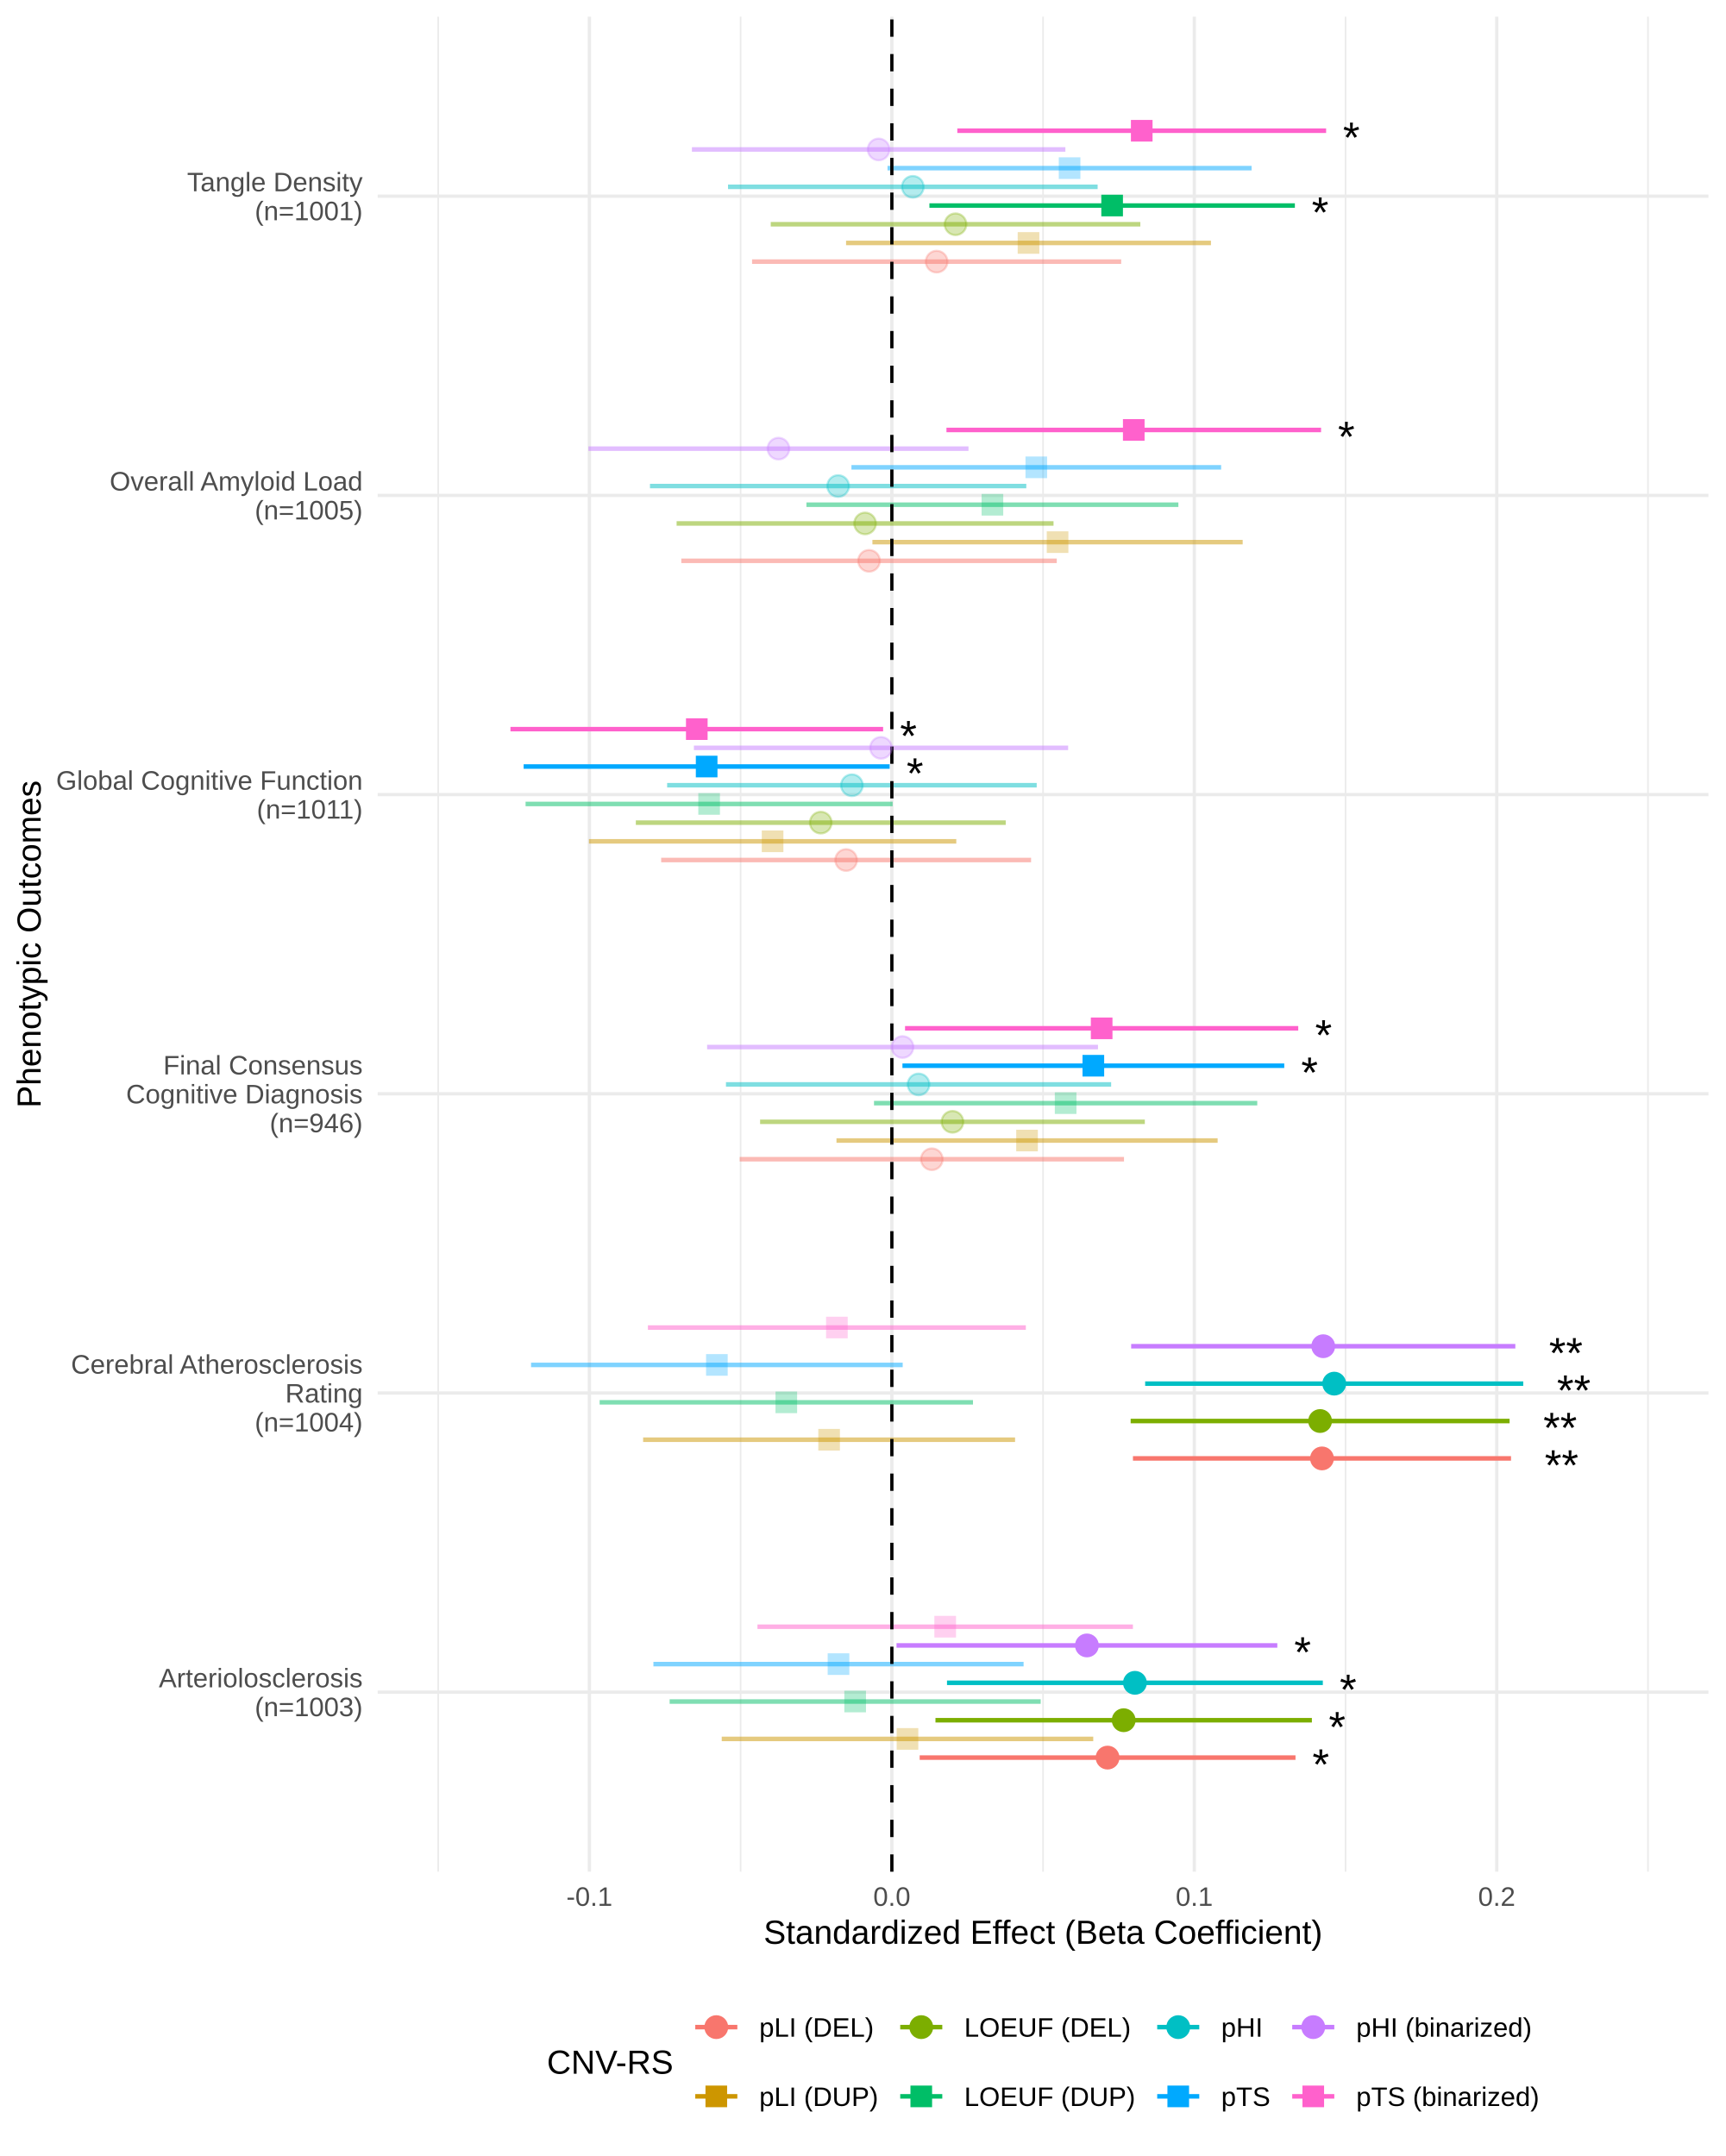
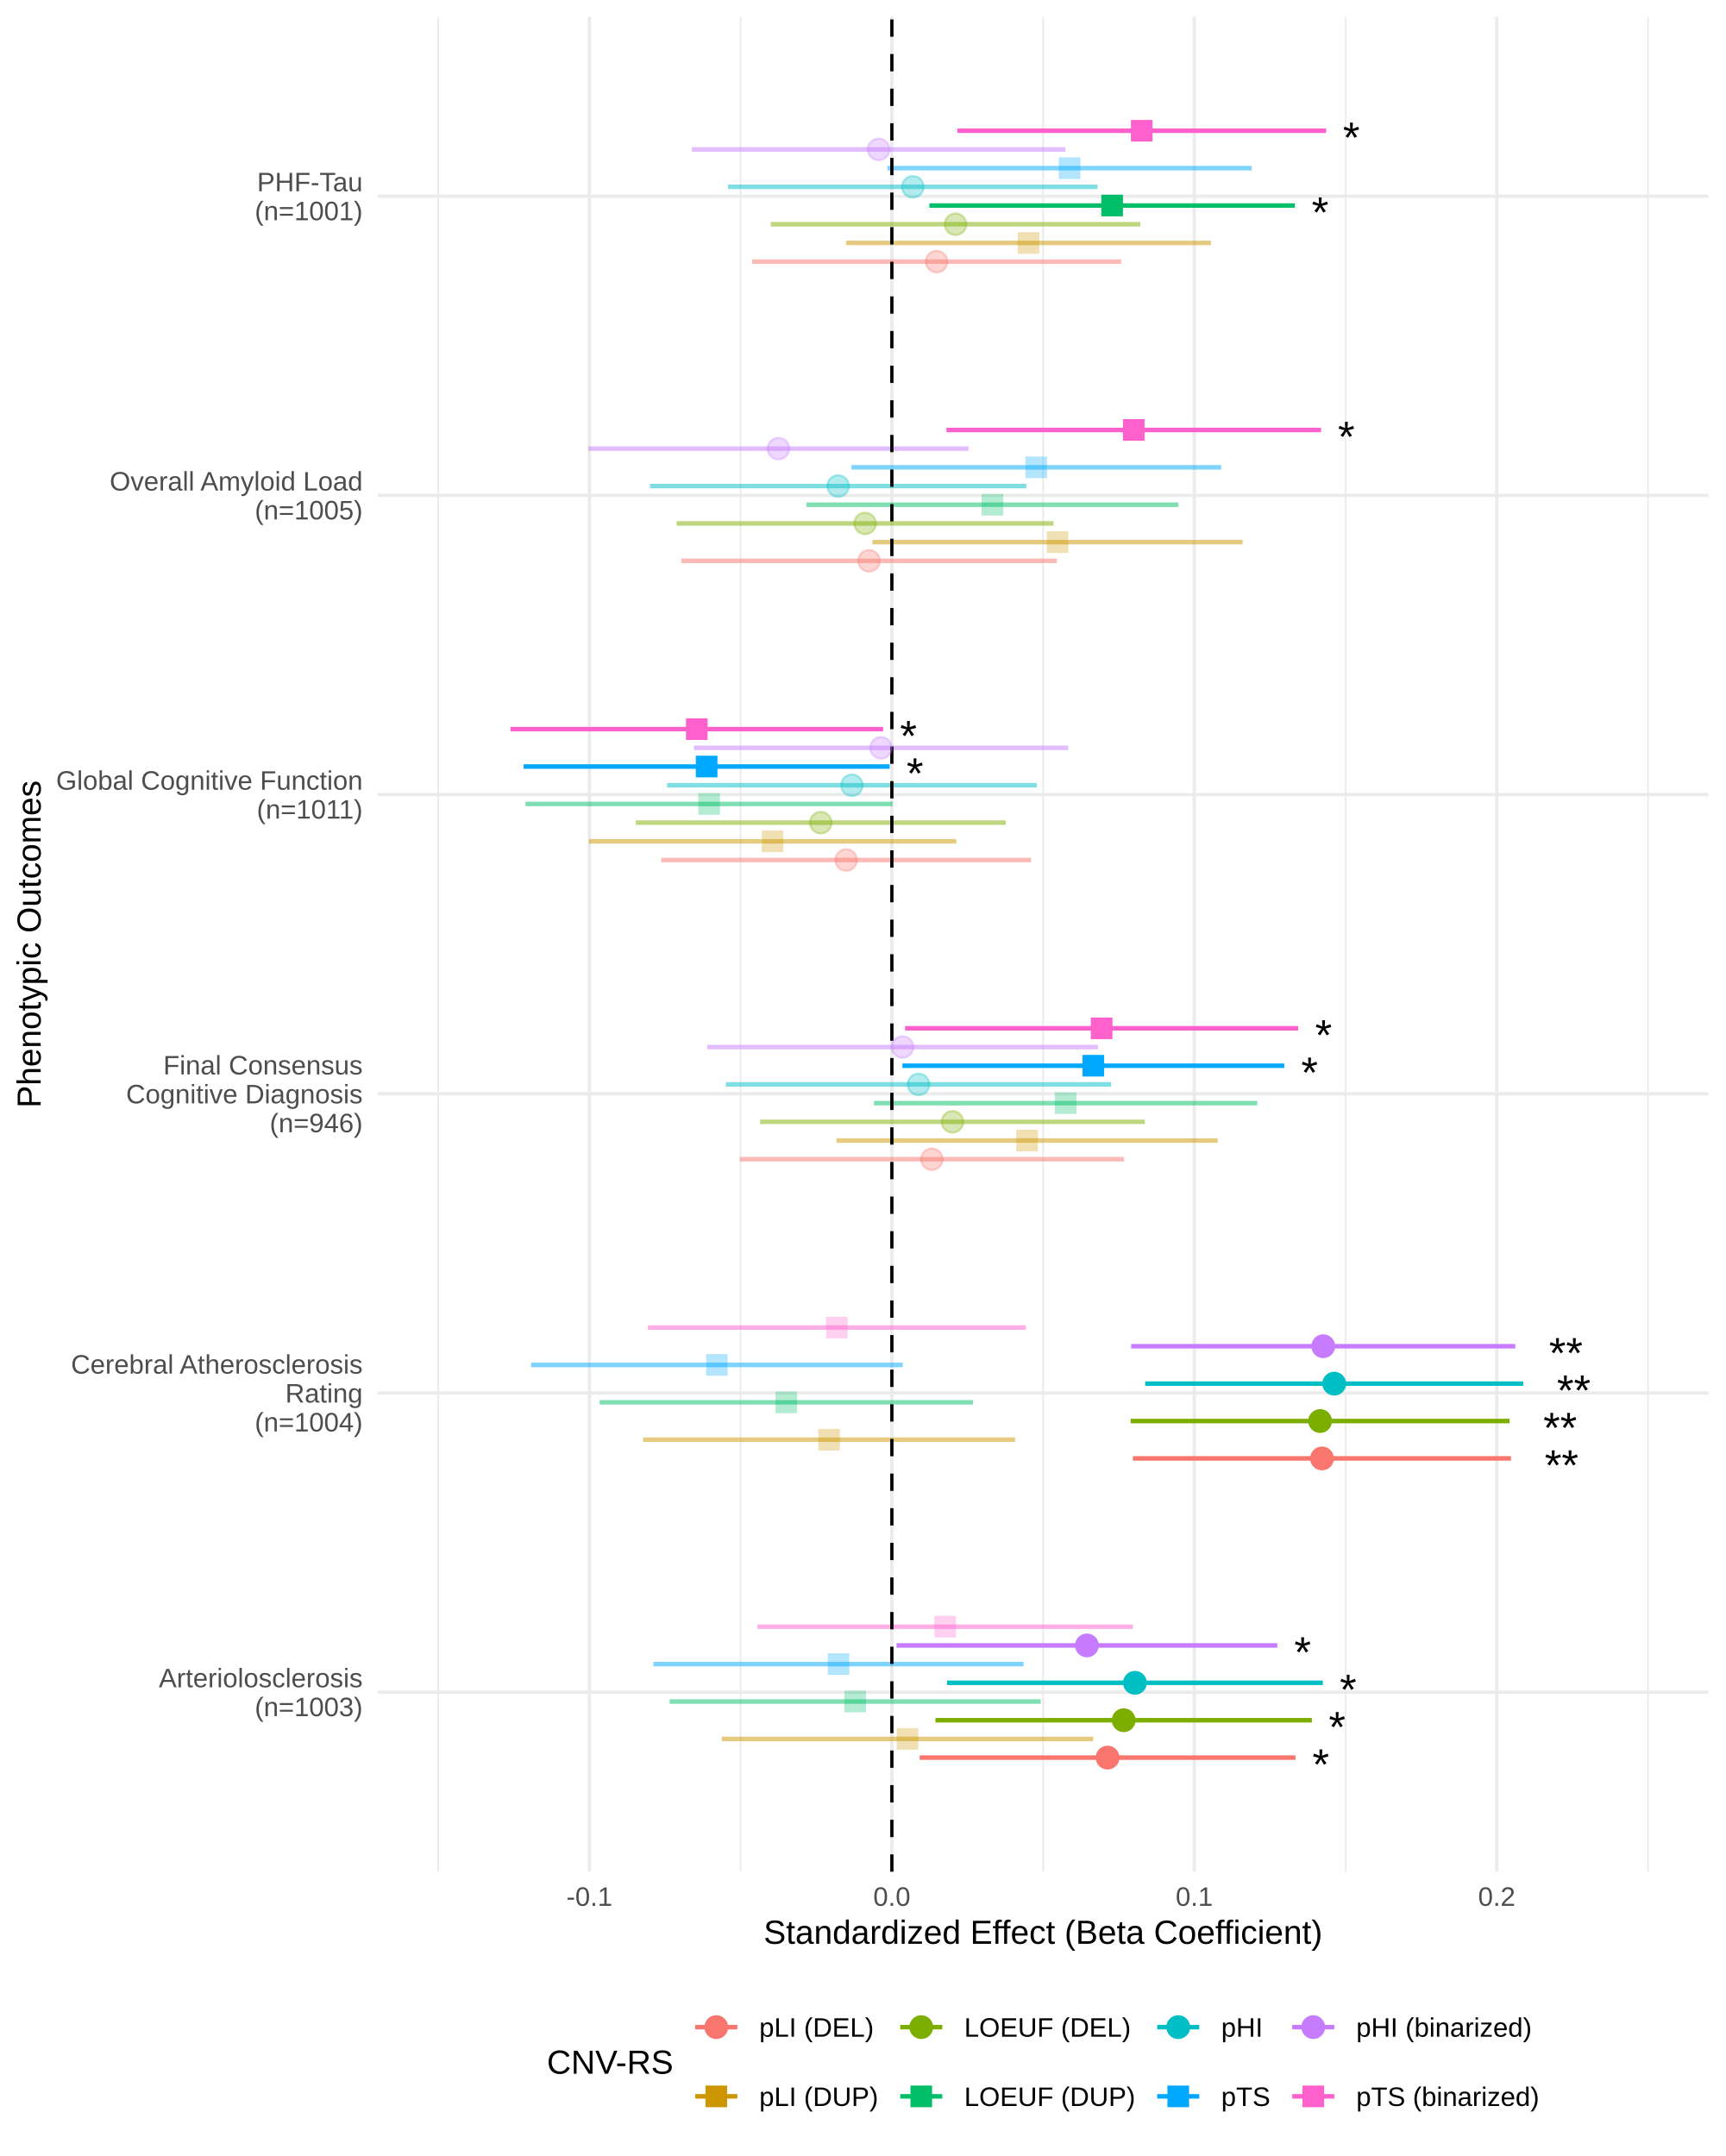
<svg xmlns="http://www.w3.org/2000/svg" class="svglite" width="566.93pt" height="708.66pt" viewBox="0 0 566.93 708.66">
  <defs>
    <style type="text/css">
    .svglite line, .svglite polyline, .svglite polygon, .svglite path, .svglite rect, .svglite circle {
      fill: none;
      stroke: #000000;
      stroke-linecap: round;
      stroke-linejoin: round;
      stroke-miterlimit: 10.00;
    }
    .svglite text {
      white-space: pre;
    }
  </style>
  </defs>
  <rect width="100%" height="100%" style="stroke: none; fill: none;" />
  <defs>
    <clipPath id="cpMC4wMHw1NjYuOTN8MC4wMHw3MDguNjY=">
      <rect x="0.00" y="0.00" width="566.93" height="708.66" />
    </clipPath>
  </defs>
  <g clip-path="url(#cpMC4wMHw1NjYuOTN8MC4wMHw3MDguNjY=)">
</g>
  <defs>
    <clipPath id="cpMTI0LjEyfDU2MS40NXw1LjQ4fDYxNS4yMQ==">
      <rect x="124.12" y="5.48" width="437.33" height="609.73" />
    </clipPath>
  </defs>
  <g clip-path="url(#cpMTI0LjEyfDU2MS40NXw1LjQ4fDYxNS4yMQ==)">
    <polyline points="144.00,615.21 144.00,5.48 " style="stroke-width: 0.53; stroke: #EBEBEB; stroke-linecap: butt;" />
    <polyline points="243.39,615.21 243.39,5.48 " style="stroke-width: 0.53; stroke: #EBEBEB; stroke-linecap: butt;" />
    <polyline points="342.78,615.21 342.78,5.48 " style="stroke-width: 0.53; stroke: #EBEBEB; stroke-linecap: butt;" />
    <polyline points="442.18,615.21 442.18,5.48 " style="stroke-width: 0.53; stroke: #EBEBEB; stroke-linecap: butt;" />
    <polyline points="541.57,615.21 541.57,5.48 " style="stroke-width: 0.53; stroke: #EBEBEB; stroke-linecap: butt;" />
    <polyline points="124.12,556.20 561.45,556.20 " style="stroke-width: 1.07; stroke: #EBEBEB; stroke-linecap: butt;" />
    <polyline points="124.12,457.86 561.45,457.86 " style="stroke-width: 1.07; stroke: #EBEBEB; stroke-linecap: butt;" />
    <polyline points="124.12,359.52 561.45,359.52 " style="stroke-width: 1.07; stroke: #EBEBEB; stroke-linecap: butt;" />
    <polyline points="124.12,261.17 561.45,261.17 " style="stroke-width: 1.07; stroke: #EBEBEB; stroke-linecap: butt;" />
    <polyline points="124.12,162.83 561.45,162.83 " style="stroke-width: 1.07; stroke: #EBEBEB; stroke-linecap: butt;" />
    <polyline points="124.12,64.49 561.45,64.49 " style="stroke-width: 1.07; stroke: #EBEBEB; stroke-linecap: butt;" />
    <polyline points="193.69,615.21 193.69,5.48 " style="stroke-width: 1.07; stroke: #EBEBEB; stroke-linecap: butt;" />
    <polyline points="293.09,615.21 293.09,5.48 " style="stroke-width: 1.07; stroke: #EBEBEB; stroke-linecap: butt;" />
    <polyline points="392.48,615.21 392.48,5.48 " style="stroke-width: 1.07; stroke: #EBEBEB; stroke-linecap: butt;" />
    <polyline points="491.87,615.21 491.87,5.48 " style="stroke-width: 1.07; stroke: #EBEBEB; stroke-linecap: butt;" />
    <line x1="247.15" y1="86.00" x2="368.45" y2="86.00" style="stroke-width: 1.49; stroke: #F8766D; stroke-opacity: 0.50; stroke-linecap: butt;" />
    <line x1="278.04" y1="79.85" x2="397.95" y2="79.85" style="stroke-width: 1.49; stroke: #CD9600; stroke-opacity: 0.50; stroke-linecap: butt;" />
    <line x1="253.29" y1="73.71" x2="374.74" y2="73.71" style="stroke-width: 1.49; stroke: #7CAE00; stroke-opacity: 0.50; stroke-linecap: butt;" />
    <line x1="305.43" y1="67.56" x2="425.53" y2="67.56" style="stroke-width: 1.49; stroke: #00BE67; stroke-linecap: butt;" />
    <line x1="239.25" y1="61.41" x2="360.71" y2="61.41" style="stroke-width: 1.49; stroke: #00BFC4; stroke-opacity: 0.50; stroke-linecap: butt;" />
    <line x1="291.67" y1="55.27" x2="411.31" y2="55.27" style="stroke-width: 1.49; stroke: #00A9FF; stroke-opacity: 0.50; stroke-linecap: butt;" />
    <line x1="227.38" y1="49.12" x2="350.11" y2="49.12" style="stroke-width: 1.49; stroke: #C77CFF; stroke-opacity: 0.50; stroke-linecap: butt;" />
    <line x1="314.60" y1="42.97" x2="435.80" y2="42.97" style="stroke-width: 1.49; stroke: #FF61CC; stroke-linecap: butt;" />
    <line x1="223.90" y1="184.34" x2="347.28" y2="184.34" style="stroke-width: 1.49; stroke: #F8766D; stroke-opacity: 0.50; stroke-linecap: butt;" />
    <line x1="286.70" y1="178.19" x2="408.38" y2="178.19" style="stroke-width: 1.49; stroke: #CD9600; stroke-opacity: 0.50; stroke-linecap: butt;" />
    <line x1="222.35" y1="172.05" x2="346.22" y2="172.05" style="stroke-width: 1.49; stroke: #7CAE00; stroke-opacity: 0.50; stroke-linecap: butt;" />
    <line x1="265.02" y1="165.90" x2="387.25" y2="165.90" style="stroke-width: 1.49; stroke: #00BE67; stroke-opacity: 0.50; stroke-linecap: butt;" />
    <line x1="213.60" y1="159.76" x2="337.27" y2="159.76" style="stroke-width: 1.49; stroke: #00BFC4; stroke-opacity: 0.50; stroke-linecap: butt;" />
    <line x1="279.81" y1="153.61" x2="401.30" y2="153.61" style="stroke-width: 1.49; stroke: #00A9FF; stroke-opacity: 0.50; stroke-linecap: butt;" />
    <line x1="193.36" y1="147.46" x2="318.27" y2="147.46" style="stroke-width: 1.49; stroke: #C77CFF; stroke-opacity: 0.50; stroke-linecap: butt;" />
    <line x1="311.03" y1="141.32" x2="434.14" y2="141.32" style="stroke-width: 1.49; stroke: #FF61CC; stroke-linecap: butt;" />
    <line x1="302.23" y1="577.71" x2="425.74" y2="577.71" style="stroke-width: 1.49; stroke: #F8766D; stroke-linecap: butt;" />
    <line x1="237.18" y1="571.57" x2="359.27" y2="571.57" style="stroke-width: 1.49; stroke: #CD9600; stroke-opacity: 0.50; stroke-linecap: butt;" />
    <line x1="307.42" y1="565.42" x2="431.12" y2="565.42" style="stroke-width: 1.49; stroke: #7CAE00; stroke-linecap: butt;" />
    <line x1="220.06" y1="559.28" x2="342.00" y2="559.28" style="stroke-width: 1.49; stroke: #00BE67; stroke-opacity: 0.50; stroke-linecap: butt;" />
    <line x1="311.21" y1="553.13" x2="434.72" y2="553.13" style="stroke-width: 1.49; stroke: #00BFC4; stroke-linecap: butt;" />
    <line x1="214.73" y1="546.98" x2="336.38" y2="546.98" style="stroke-width: 1.49; stroke: #00A9FF; stroke-opacity: 0.50; stroke-linecap: butt;" />
    <line x1="294.62" y1="540.84" x2="419.76" y2="540.84" style="stroke-width: 1.49; stroke: #C77CFF; stroke-linecap: butt;" />
    <line x1="248.92" y1="534.69" x2="372.31" y2="534.69" style="stroke-width: 1.49; stroke: #FF61CC; stroke-opacity: 0.50; stroke-linecap: butt;" />
    <line x1="372.32" y1="479.37" x2="496.56" y2="479.37" style="stroke-width: 1.49; stroke: #F8766D; stroke-linecap: butt;" />
    <line x1="211.35" y1="473.22" x2="333.58" y2="473.22" style="stroke-width: 1.49; stroke: #CD9600; stroke-opacity: 0.50; stroke-linecap: butt;" />
    <line x1="371.56" y1="467.08" x2="496.09" y2="467.08" style="stroke-width: 1.49; stroke: #7CAE00; stroke-linecap: butt;" />
    <line x1="197.06" y1="460.93" x2="319.75" y2="460.93" style="stroke-width: 1.49; stroke: #00BE67; stroke-opacity: 0.50; stroke-linecap: butt;" />
    <line x1="376.33" y1="454.79" x2="500.58" y2="454.79" style="stroke-width: 1.49; stroke: #00BFC4; stroke-linecap: butt;" />
    <line x1="174.52" y1="448.64" x2="296.65" y2="448.64" style="stroke-width: 1.49; stroke: #00A9FF; stroke-opacity: 0.50; stroke-linecap: butt;" />
    <line x1="371.73" y1="442.49" x2="497.98" y2="442.49" style="stroke-width: 1.49; stroke: #C77CFF; stroke-linecap: butt;" />
    <line x1="212.92" y1="436.35" x2="337.12" y2="436.35" style="stroke-width: 1.49; stroke: #FF61CC; stroke-opacity: 0.50; stroke-linecap: butt;" />
    <line x1="217.28" y1="282.68" x2="338.84" y2="282.68" style="stroke-width: 1.49; stroke: #F8766D; stroke-opacity: 0.50; stroke-linecap: butt;" />
    <line x1="193.54" y1="276.54" x2="314.26" y2="276.54" style="stroke-width: 1.49; stroke: #CD9600; stroke-opacity: 0.50; stroke-linecap: butt;" />
    <line x1="208.95" y1="270.39" x2="330.51" y2="270.39" style="stroke-width: 1.49; stroke: #7CAE00; stroke-opacity: 0.50; stroke-linecap: butt;" />
    <line x1="172.72" y1="264.25" x2="293.35" y2="264.25" style="stroke-width: 1.49; stroke: #00BE67; stroke-opacity: 0.50; stroke-linecap: butt;" />
    <line x1="219.24" y1="258.10" x2="340.69" y2="258.10" style="stroke-width: 1.49; stroke: #00BFC4; stroke-opacity: 0.50; stroke-linecap: butt;" />
    <line x1="172.08" y1="251.95" x2="292.37" y2="251.95" style="stroke-width: 1.49; stroke: #00A9FF; stroke-linecap: butt;" />
    <line x1="228.03" y1="245.81" x2="351.02" y2="245.81" style="stroke-width: 1.49; stroke: #C77CFF; stroke-opacity: 0.50; stroke-linecap: butt;" />
    <line x1="167.75" y1="239.66" x2="290.22" y2="239.66" style="stroke-width: 1.49; stroke: #FF61CC; stroke-linecap: butt;" />
    <line x1="243.08" y1="381.03" x2="369.38" y2="381.03" style="stroke-width: 1.49; stroke: #F8766D; stroke-opacity: 0.50; stroke-linecap: butt;" />
    <line x1="274.89" y1="374.88" x2="400.15" y2="374.88" style="stroke-width: 1.49; stroke: #CD9600; stroke-opacity: 0.50; stroke-linecap: butt;" />
    <line x1="249.79" y1="368.73" x2="376.22" y2="368.73" style="stroke-width: 1.49; stroke: #7CAE00; stroke-opacity: 0.50; stroke-linecap: butt;" />
    <line x1="287.22" y1="362.59" x2="413.17" y2="362.59" style="stroke-width: 1.49; stroke: #00BE67; stroke-opacity: 0.50; stroke-linecap: butt;" />
    <line x1="238.57" y1="356.44" x2="365.15" y2="356.44" style="stroke-width: 1.49; stroke: #00BFC4; stroke-opacity: 0.50; stroke-linecap: butt;" />
    <line x1="296.57" y1="350.30" x2="422.04" y2="350.30" style="stroke-width: 1.49; stroke: #00A9FF; stroke-linecap: butt;" />
    <line x1="232.38" y1="344.15" x2="360.83" y2="344.15" style="stroke-width: 1.49; stroke: #C77CFF; stroke-opacity: 0.50; stroke-linecap: butt;" />
    <line x1="297.42" y1="338.00" x2="426.64" y2="338.00" style="stroke-width: 1.49; stroke: #FF61CC; stroke-linecap: butt;" />
    <line x1="293.09" y1="615.21" x2="293.09" y2="5.48" style="stroke-width: 1.07; stroke-dasharray: 5.69,5.69; stroke-linecap: butt;" />
    <circle cx="307.80" cy="86.00" r="3.56" style="stroke-width: 0.71; stroke: #F8766D; stroke-opacity: 0.30; fill: #F8766D; fill-opacity: 0.30;" />
    <polygon points="334.44,83.41 341.55,83.41 341.55,76.30 334.44,76.30 " style="stroke-width: 0.71; stroke: none; fill: #CD9600; fill-opacity: 0.30;" />
    <circle cx="314.01" cy="73.71" r="3.56" style="stroke-width: 0.71; stroke: #7CAE00; stroke-opacity: 0.30; fill: #7CAE00; fill-opacity: 0.30;" />
    <polygon points="361.92,71.11 369.03,71.11 369.03,64.00 361.92,64.00 " style="stroke-width: 0.71; stroke: none; fill: #00BE67;" />
    <circle cx="299.98" cy="61.41" r="3.56" style="stroke-width: 0.71; stroke: #00BFC4; stroke-opacity: 0.30; fill: #00BFC4; fill-opacity: 0.30;" />
    <polygon points="347.94,58.82 355.05,58.82 355.05,51.71 347.94,51.71 " style="stroke-width: 0.71; stroke: none; fill: #00A9FF; fill-opacity: 0.30;" />
    <circle cx="288.74" cy="49.12" r="3.56" style="stroke-width: 0.71; stroke: #C77CFF; stroke-opacity: 0.30; fill: #C77CFF; fill-opacity: 0.30;" />
    <polygon points="371.65,46.53 378.76,46.53 378.76,39.42 371.65,39.42 " style="stroke-width: 0.71; stroke: none; fill: #FF61CC;" />
    <circle cx="285.59" cy="184.34" r="3.56" style="stroke-width: 0.71; stroke: #F8766D; stroke-opacity: 0.30; fill: #F8766D; fill-opacity: 0.30;" />
    <polygon points="343.99,181.75 351.10,181.75 351.10,174.64 343.99,174.64 " style="stroke-width: 0.71; stroke: none; fill: #CD9600; fill-opacity: 0.30;" />
    <circle cx="284.29" cy="172.05" r="3.56" style="stroke-width: 0.71; stroke: #7CAE00; stroke-opacity: 0.30; fill: #7CAE00; fill-opacity: 0.30;" />
    <polygon points="322.58,169.46 329.69,169.46 329.69,162.35 322.58,162.35 " style="stroke-width: 0.71; stroke: none; fill: #00BE67; fill-opacity: 0.30;" />
    <circle cx="275.43" cy="159.76" r="3.56" style="stroke-width: 0.71; stroke: #00BFC4; stroke-opacity: 0.30; fill: #00BFC4; fill-opacity: 0.30;" />
    <polygon points="337.00,157.16 344.11,157.16 344.11,150.05 337.00,150.05 " style="stroke-width: 0.71; stroke: none; fill: #00A9FF; fill-opacity: 0.30;" />
    <circle cx="255.82" cy="147.46" r="3.56" style="stroke-width: 0.71; stroke: #C77CFF; stroke-opacity: 0.30; fill: #C77CFF; fill-opacity: 0.30;" />
    <polygon points="369.03,144.87 376.14,144.87 376.14,137.76 369.03,137.76 " style="stroke-width: 0.71; stroke: none; fill: #FF61CC;" />
    <circle cx="363.98" cy="577.71" r="3.56" style="stroke-width: 0.71; stroke: #F8766D; fill: #F8766D;" />
    <polygon points="294.67,575.12 301.78,575.12 301.78,568.01 294.67,568.01 " style="stroke-width: 0.71; stroke: none; fill: #CD9600; fill-opacity: 0.30;" />
    <circle cx="369.27" cy="565.42" r="3.56" style="stroke-width: 0.71; stroke: #7CAE00; fill: #7CAE00;" />
    <polygon points="277.47,562.83 284.58,562.83 284.58,555.72 277.47,555.72 " style="stroke-width: 0.71; stroke: none; fill: #00BE67; fill-opacity: 0.30;" />
    <circle cx="372.97" cy="553.13" r="3.56" style="stroke-width: 0.71; stroke: #00BFC4; fill: #00BFC4;" />
    <polygon points="272.00,550.54 279.11,550.54 279.11,543.43 272.00,543.43 " style="stroke-width: 0.71; stroke: none; fill: #00A9FF; fill-opacity: 0.30;" />
    <circle cx="357.19" cy="540.84" r="3.56" style="stroke-width: 0.71; stroke: #C77CFF; fill: #C77CFF;" />
    <polygon points="307.06,538.24 314.17,538.24 314.17,531.13 307.06,531.13 " style="stroke-width: 0.71; stroke: none; fill: #FF61CC; fill-opacity: 0.30;" />
    <circle cx="434.44" cy="479.37" r="3.56" style="stroke-width: 0.71; stroke: #F8766D; fill: #F8766D;" />
    <polygon points="268.91,476.78 276.02,476.78 276.02,469.67 268.91,469.67 " style="stroke-width: 0.71; stroke: none; fill: #CD9600; fill-opacity: 0.30;" />
    <circle cx="433.82" cy="467.08" r="3.56" style="stroke-width: 0.71; stroke: #7CAE00; fill: #7CAE00;" />
    <polygon points="254.85,464.49 261.96,464.49 261.96,457.38 254.85,457.38 " style="stroke-width: 0.71; stroke: none; fill: #00BE67; fill-opacity: 0.30;" />
    <circle cx="438.46" cy="454.79" r="3.56" style="stroke-width: 0.71; stroke: #00BFC4; fill: #00BFC4;" />
    <polygon points="232.03,452.19 239.14,452.19 239.14,445.08 232.03,445.08 " style="stroke-width: 0.71; stroke: none; fill: #00A9FF; fill-opacity: 0.30;" />
    <circle cx="434.85" cy="442.49" r="3.56" style="stroke-width: 0.71; stroke: #C77CFF; fill: #C77CFF;" />
    <polygon points="271.47,439.90 278.58,439.90 278.58,432.79 271.47,432.79 " style="stroke-width: 0.71; stroke: none; fill: #FF61CC; fill-opacity: 0.30;" />
    <circle cx="278.06" cy="282.68" r="3.56" style="stroke-width: 0.71; stroke: #F8766D; stroke-opacity: 0.30; fill: #F8766D; fill-opacity: 0.30;" />
    <polygon points="250.34,280.09 257.45,280.09 257.45,272.98 250.34,272.98 " style="stroke-width: 0.71; stroke: none; fill: #CD9600; fill-opacity: 0.30;" />
    <circle cx="269.73" cy="270.39" r="3.56" style="stroke-width: 0.71; stroke: #7CAE00; stroke-opacity: 0.30; fill: #7CAE00; fill-opacity: 0.30;" />
    <polygon points="229.48,267.80 236.59,267.80 236.59,260.69 229.48,260.69 " style="stroke-width: 0.71; stroke: none; fill: #00BE67; fill-opacity: 0.30;" />
    <circle cx="279.96" cy="258.10" r="3.56" style="stroke-width: 0.71; stroke: #00BFC4; stroke-opacity: 0.30; fill: #00BFC4; fill-opacity: 0.30;" />
    <polygon points="228.67,255.51 235.78,255.51 235.78,248.40 228.67,248.40 " style="stroke-width: 0.71; stroke: none; fill: #00A9FF;" />
    <circle cx="289.52" cy="245.81" r="3.56" style="stroke-width: 0.71; stroke: #C77CFF; stroke-opacity: 0.30; fill: #C77CFF; fill-opacity: 0.30;" />
    <polygon points="225.43,243.21 232.54,243.21 232.54,236.10 225.43,236.10 " style="stroke-width: 0.71; stroke: none; fill: #FF61CC;" />
    <circle cx="306.23" cy="381.03" r="3.56" style="stroke-width: 0.71; stroke: #F8766D; stroke-opacity: 0.30; fill: #F8766D; fill-opacity: 0.30;" />
    <polygon points="333.96,378.44 341.07,378.44 341.07,371.33 333.96,371.33 " style="stroke-width: 0.71; stroke: none; fill: #CD9600; fill-opacity: 0.30;" />
    <circle cx="313.01" cy="368.73" r="3.56" style="stroke-width: 0.71; stroke: #7CAE00; stroke-opacity: 0.30; fill: #7CAE00; fill-opacity: 0.30;" />
    <polygon points="346.64,366.14 353.75,366.14 353.75,359.03 346.64,359.03 " style="stroke-width: 0.71; stroke: none; fill: #00BE67; fill-opacity: 0.30;" />
    <circle cx="301.86" cy="356.44" r="3.56" style="stroke-width: 0.71; stroke: #00BFC4; stroke-opacity: 0.30; fill: #00BFC4; fill-opacity: 0.30;" />
    <polygon points="355.75,353.85 362.86,353.85 362.86,346.74 355.75,346.74 " style="stroke-width: 0.71; stroke: none; fill: #00A9FF;" />
    <circle cx="296.60" cy="344.15" r="3.56" style="stroke-width: 0.71; stroke: #C77CFF; stroke-opacity: 0.30; fill: #C77CFF; fill-opacity: 0.30;" />
    <polygon points="358.48,341.56 365.59,341.56 365.59,334.45 358.48,334.45 " style="stroke-width: 0.71; stroke: none; fill: #FF61CC;" />
    <text x="431.07" y="74.69" style="font-size: 14.23px; font-family: &quot;Arial&quot;;" textLength="5.54px" lengthAdjust="spacingAndGlyphs">*</text>
    <text x="441.33" y="50.10" style="font-size: 14.23px; font-family: &quot;Arial&quot;;" textLength="5.54px" lengthAdjust="spacingAndGlyphs">*</text>
    <text x="439.67" y="148.44" style="font-size: 14.23px; font-family: &quot;Arial&quot;;" textLength="5.54px" lengthAdjust="spacingAndGlyphs">*</text>
    <text x="431.28" y="584.84" style="font-size: 14.23px; font-family: &quot;Arial&quot;;" textLength="5.54px" lengthAdjust="spacingAndGlyphs">*</text>
    <text x="436.65" y="572.55" style="font-size: 14.23px; font-family: &quot;Arial&quot;;" textLength="5.54px" lengthAdjust="spacingAndGlyphs">*</text>
    <text x="440.26" y="560.26" style="font-size: 14.23px; font-family: &quot;Arial&quot;;" textLength="5.54px" lengthAdjust="spacingAndGlyphs">*</text>
    <text x="425.30" y="547.96" style="font-size: 14.23px; font-family: &quot;Arial&quot;;" textLength="5.54px" lengthAdjust="spacingAndGlyphs">*</text>
    <text x="507.64" y="486.50" style="font-size: 14.23px; font-family: &quot;Arial&quot;;" textLength="11.07px" lengthAdjust="spacingAndGlyphs">**</text>
    <text x="507.16" y="474.20" style="font-size: 14.23px; font-family: &quot;Arial&quot;;" textLength="11.07px" lengthAdjust="spacingAndGlyphs">**</text>
    <text x="511.65" y="461.91" style="font-size: 14.23px; font-family: &quot;Arial&quot;;" textLength="11.07px" lengthAdjust="spacingAndGlyphs">**</text>
    <text x="509.05" y="449.62" style="font-size: 14.23px; font-family: &quot;Arial&quot;;" textLength="11.07px" lengthAdjust="spacingAndGlyphs">**</text>
    <text x="297.91" y="259.08" style="font-size: 14.23px; font-family: &quot;Arial&quot;;" textLength="5.54px" lengthAdjust="spacingAndGlyphs">*</text>
    <text x="295.75" y="246.79" style="font-size: 14.23px; font-family: &quot;Arial&quot;;" textLength="5.54px" lengthAdjust="spacingAndGlyphs">*</text>
    <text x="427.58" y="357.42" style="font-size: 14.23px; font-family: &quot;Arial&quot;;" textLength="5.54px" lengthAdjust="spacingAndGlyphs">*</text>
    <text x="432.18" y="345.13" style="font-size: 14.23px; font-family: &quot;Arial&quot;;" textLength="5.54px" lengthAdjust="spacingAndGlyphs">*</text>
  </g>
  <g clip-path="url(#cpMC4wMHw1NjYuOTN8MC4wMHw3MDguNjY=)">
    <text x="119.19" y="554.60" text-anchor="end" style="font-size: 8.80px;fill: #4D4D4D; font-family: &quot;Arial&quot;;" textLength="66.99px" lengthAdjust="spacingAndGlyphs">Arteriolosclerosis</text>
    <text x="119.19" y="564.10" text-anchor="end" style="font-size: 8.80px;fill: #4D4D4D; font-family: &quot;Arial&quot;;" textLength="35.48px" lengthAdjust="spacingAndGlyphs">(n=1003)</text>
    <text x="119.19" y="451.50" text-anchor="end" style="font-size: 8.80px;fill: #4D4D4D; font-family: &quot;Arial&quot;;" textLength="95.87px" lengthAdjust="spacingAndGlyphs">Cerebral Atherosclerosis</text>
    <text x="119.19" y="461.01" text-anchor="end" style="font-size: 8.80px;fill: #4D4D4D; font-family: &quot;Arial&quot;;" textLength="25.44px" lengthAdjust="spacingAndGlyphs">Rating</text>
    <text x="119.19" y="470.51" text-anchor="end" style="font-size: 8.80px;fill: #4D4D4D; font-family: &quot;Arial&quot;;" textLength="35.48px" lengthAdjust="spacingAndGlyphs">(n=1004)</text>
    <text x="119.19" y="353.16" text-anchor="end" style="font-size: 8.80px;fill: #4D4D4D; font-family: &quot;Arial&quot;;" textLength="65.54px" lengthAdjust="spacingAndGlyphs">Final Consensus</text>
    <text x="119.19" y="362.67" text-anchor="end" style="font-size: 8.80px;fill: #4D4D4D; font-family: &quot;Arial&quot;;" textLength="77.77px" lengthAdjust="spacingAndGlyphs">Cognitive Diagnosis</text>
    <text x="119.19" y="372.17" text-anchor="end" style="font-size: 8.80px;fill: #4D4D4D; font-family: &quot;Arial&quot;;" textLength="30.59px" lengthAdjust="spacingAndGlyphs">(n=946)</text>
    <text x="119.19" y="259.57" text-anchor="end" style="font-size: 8.80px;fill: #4D4D4D; font-family: &quot;Arial&quot;;" textLength="100.77px" lengthAdjust="spacingAndGlyphs">Global Cognitive Function</text>
    <text x="119.19" y="269.07" text-anchor="end" style="font-size: 8.80px;fill: #4D4D4D; font-family: &quot;Arial&quot;;" textLength="34.83px" lengthAdjust="spacingAndGlyphs">(n=1011)</text>
    <text x="119.19" y="161.23" text-anchor="end" style="font-size: 8.80px;fill: #4D4D4D; font-family: &quot;Arial&quot;;" textLength="83.16px" lengthAdjust="spacingAndGlyphs">Overall Amyloid Load</text>
    <text x="119.19" y="170.73" text-anchor="end" style="font-size: 8.80px;fill: #4D4D4D; font-family: &quot;Arial&quot;;" textLength="35.48px" lengthAdjust="spacingAndGlyphs">(n=1005)</text>
-     <text x="119.19" y="62.88" text-anchor="end" style="font-size: 8.80px;fill: #4D4D4D; font-family: &quot;Arial&quot;;" textLength="57.72px" lengthAdjust="spacingAndGlyphs">Tangle Density</text>
+     <text x="119.19" y="62.88" text-anchor="end" style="font-size: 8.80px;fill: #4D4D4D; font-family: &quot;Arial&quot;;" textLength="34.71px" lengthAdjust="spacingAndGlyphs">PHF-Tau</text>
    <text x="119.19" y="72.39" text-anchor="end" style="font-size: 8.80px;fill: #4D4D4D; font-family: &quot;Arial&quot;;" textLength="35.48px" lengthAdjust="spacingAndGlyphs">(n=1001)</text>
    <text x="193.69" y="626.44" text-anchor="middle" style="font-size: 8.80px;fill: #4D4D4D; font-family: &quot;Arial&quot;;" textLength="15.17px" lengthAdjust="spacingAndGlyphs">-0.1</text>
    <text x="293.09" y="626.44" text-anchor="middle" style="font-size: 8.80px;fill: #4D4D4D; font-family: &quot;Arial&quot;;" textLength="12.24px" lengthAdjust="spacingAndGlyphs">0.0</text>
    <text x="392.48" y="626.44" text-anchor="middle" style="font-size: 8.80px;fill: #4D4D4D; font-family: &quot;Arial&quot;;" textLength="12.24px" lengthAdjust="spacingAndGlyphs">0.1</text>
    <text x="491.87" y="626.44" text-anchor="middle" style="font-size: 8.80px;fill: #4D4D4D; font-family: &quot;Arial&quot;;" textLength="12.24px" lengthAdjust="spacingAndGlyphs">0.2</text>
    <text x="342.78" y="638.91" text-anchor="middle" style="font-size: 11.00px; font-family: &quot;Arial&quot;;" textLength="183.71px" lengthAdjust="spacingAndGlyphs">Standardized Effect (Beta Coefficient)</text>
    <text transform="translate(13.36,310.34) rotate(-90)" text-anchor="middle" style="font-size: 11.00px; font-family: &quot;Arial&quot;;" textLength="107.65px" lengthAdjust="spacingAndGlyphs">Phenotypic Outcomes</text>
    <text x="179.72" y="681.62" style="font-size: 11.00px; font-family: &quot;Arial&quot;;" textLength="41.56px" lengthAdjust="spacingAndGlyphs">CNV-RS</text>
    <line x1="228.48" y1="666.30" x2="242.31" y2="666.30" style="stroke-width: 1.49; stroke: #F8766D; stroke-linecap: butt;" />
    <circle cx="235.39" cy="666.30" r="3.56" style="stroke-width: 0.71; stroke: #F8766D; fill: #F8766D;" />
    <line x1="228.48" y1="689.06" x2="242.31" y2="689.06" style="stroke-width: 1.49; stroke: #CD9600; stroke-linecap: butt;" />
    <polygon points="231.84,692.62 238.95,692.62 238.95,685.51 231.84,685.51 " style="stroke-width: 0.71; stroke: none; fill: #CD9600;" />
    <line x1="295.84" y1="666.30" x2="309.66" y2="666.30" style="stroke-width: 1.49; stroke: #7CAE00; stroke-linecap: butt;" />
    <circle cx="302.75" cy="666.30" r="3.56" style="stroke-width: 0.71; stroke: #7CAE00; fill: #7CAE00;" />
    <line x1="295.84" y1="689.06" x2="309.66" y2="689.06" style="stroke-width: 1.49; stroke: #00BE67; stroke-linecap: butt;" />
    <polygon points="299.20,692.62 306.31,692.62 306.31,685.51 299.20,685.51 " style="stroke-width: 0.71; stroke: none; fill: #00BE67;" />
    <line x1="380.29" y1="666.30" x2="394.11" y2="666.30" style="stroke-width: 1.49; stroke: #00BFC4; stroke-linecap: butt;" />
    <circle cx="387.20" cy="666.30" r="3.56" style="stroke-width: 0.71; stroke: #00BFC4; fill: #00BFC4;" />
    <line x1="380.29" y1="689.06" x2="394.11" y2="689.06" style="stroke-width: 1.49; stroke: #00A9FF; stroke-linecap: butt;" />
    <polygon points="383.65,692.62 390.76,692.62 390.76,685.51 383.65,685.51 " style="stroke-width: 0.71; stroke: none; fill: #00A9FF;" />
    <line x1="424.66" y1="666.30" x2="438.49" y2="666.30" style="stroke-width: 1.49; stroke: #C77CFF; stroke-linecap: butt;" />
    <circle cx="431.57" cy="666.30" r="3.56" style="stroke-width: 0.71; stroke: #C77CFF; fill: #C77CFF;" />
    <line x1="424.66" y1="689.06" x2="438.49" y2="689.06" style="stroke-width: 1.49; stroke: #FF61CC; stroke-linecap: butt;" />
    <polygon points="428.02,692.62 435.13,692.62 435.13,685.51 428.02,685.51 " style="stroke-width: 0.71; stroke: none; fill: #FF61CC;" />
    <text x="249.51" y="669.45" style="font-size: 8.80px; font-family: &quot;Arial&quot;;" textLength="37.66px" lengthAdjust="spacingAndGlyphs">pLI (DEL)</text>
    <text x="249.51" y="692.21" style="font-size: 8.80px; font-family: &quot;Arial&quot;;" textLength="39.12px" lengthAdjust="spacingAndGlyphs">pLI (DUP)</text>
    <text x="316.87" y="669.45" style="font-size: 8.80px; font-family: &quot;Arial&quot;;" textLength="54.76px" lengthAdjust="spacingAndGlyphs">LOEUF (DEL)</text>
    <text x="316.87" y="692.21" style="font-size: 8.80px; font-family: &quot;Arial&quot;;" textLength="56.21px" lengthAdjust="spacingAndGlyphs">LOEUF (DUP)</text>
    <text x="401.32" y="669.45" style="font-size: 8.80px; font-family: &quot;Arial&quot;;" textLength="13.69px" lengthAdjust="spacingAndGlyphs">pHI</text>
    <text x="401.32" y="692.21" style="font-size: 8.80px; font-family: &quot;Arial&quot;;" textLength="16.14px" lengthAdjust="spacingAndGlyphs">pTS</text>
    <text x="445.69" y="669.45" style="font-size: 8.80px; font-family: &quot;Arial&quot;;" textLength="57.72px" lengthAdjust="spacingAndGlyphs">pHI (binarized)</text>
    <text x="445.69" y="692.21" style="font-size: 8.80px; font-family: &quot;Arial&quot;;" textLength="60.16px" lengthAdjust="spacingAndGlyphs">pTS (binarized)</text>
  </g>
</svg>
